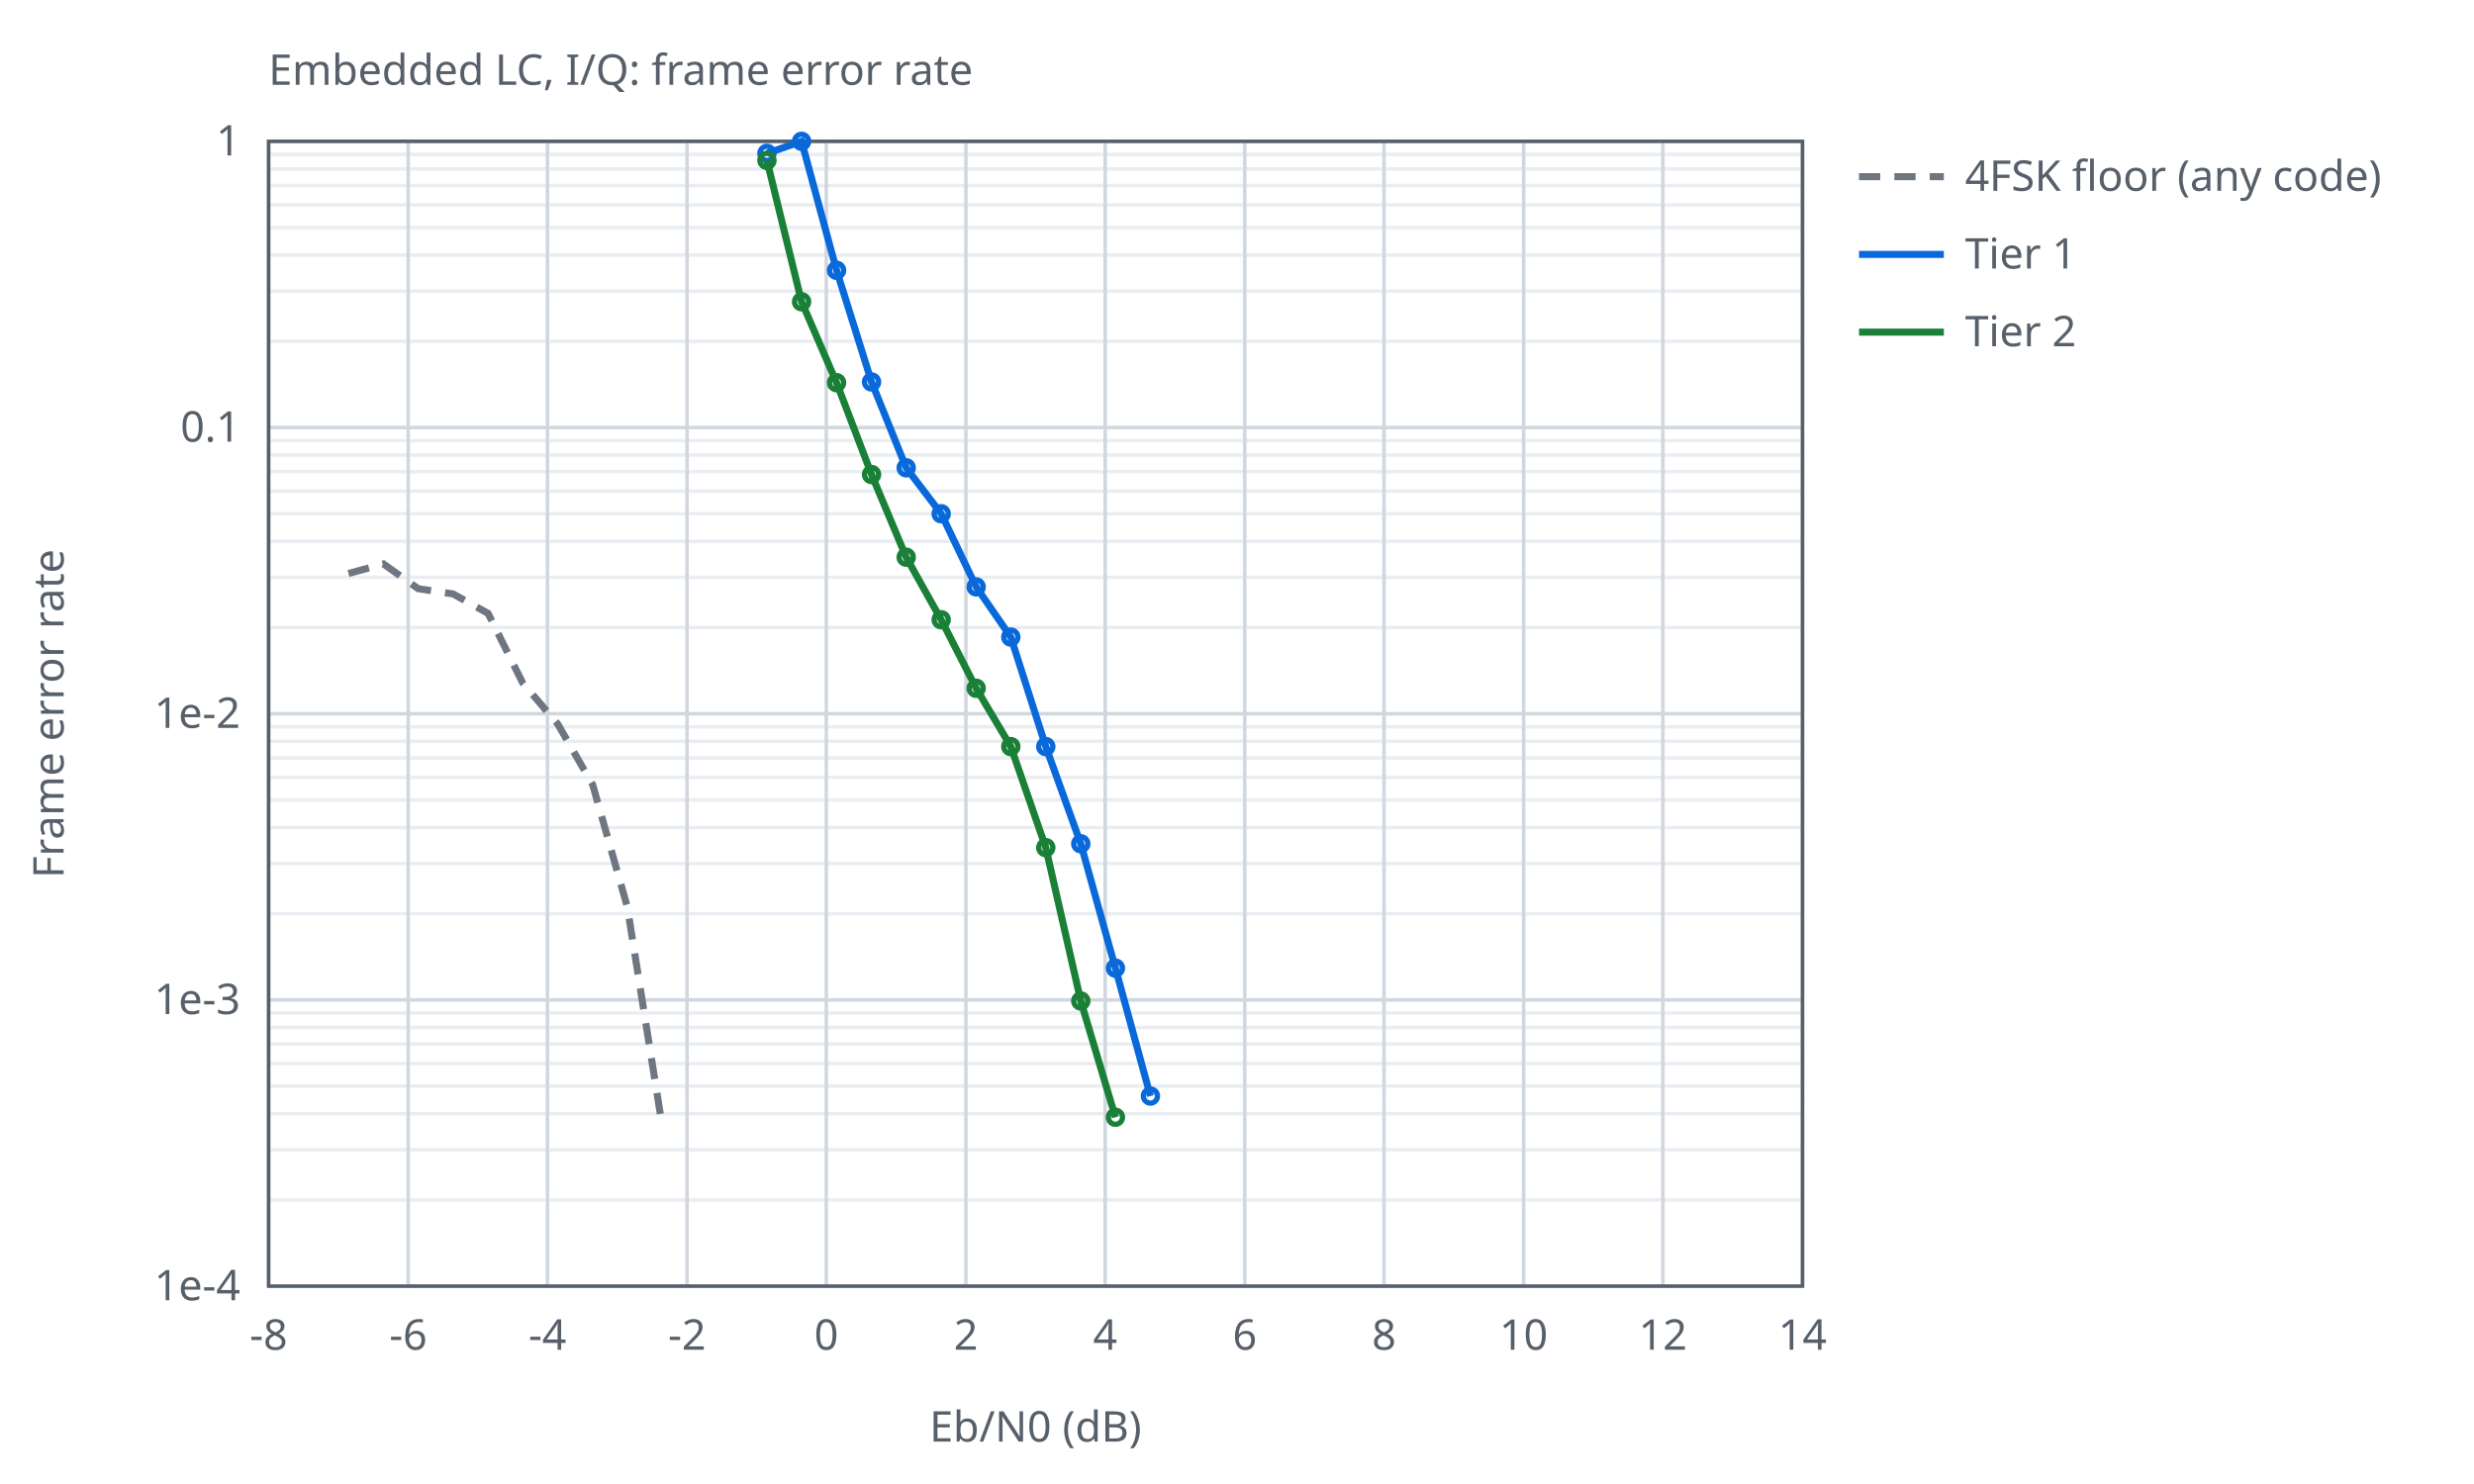
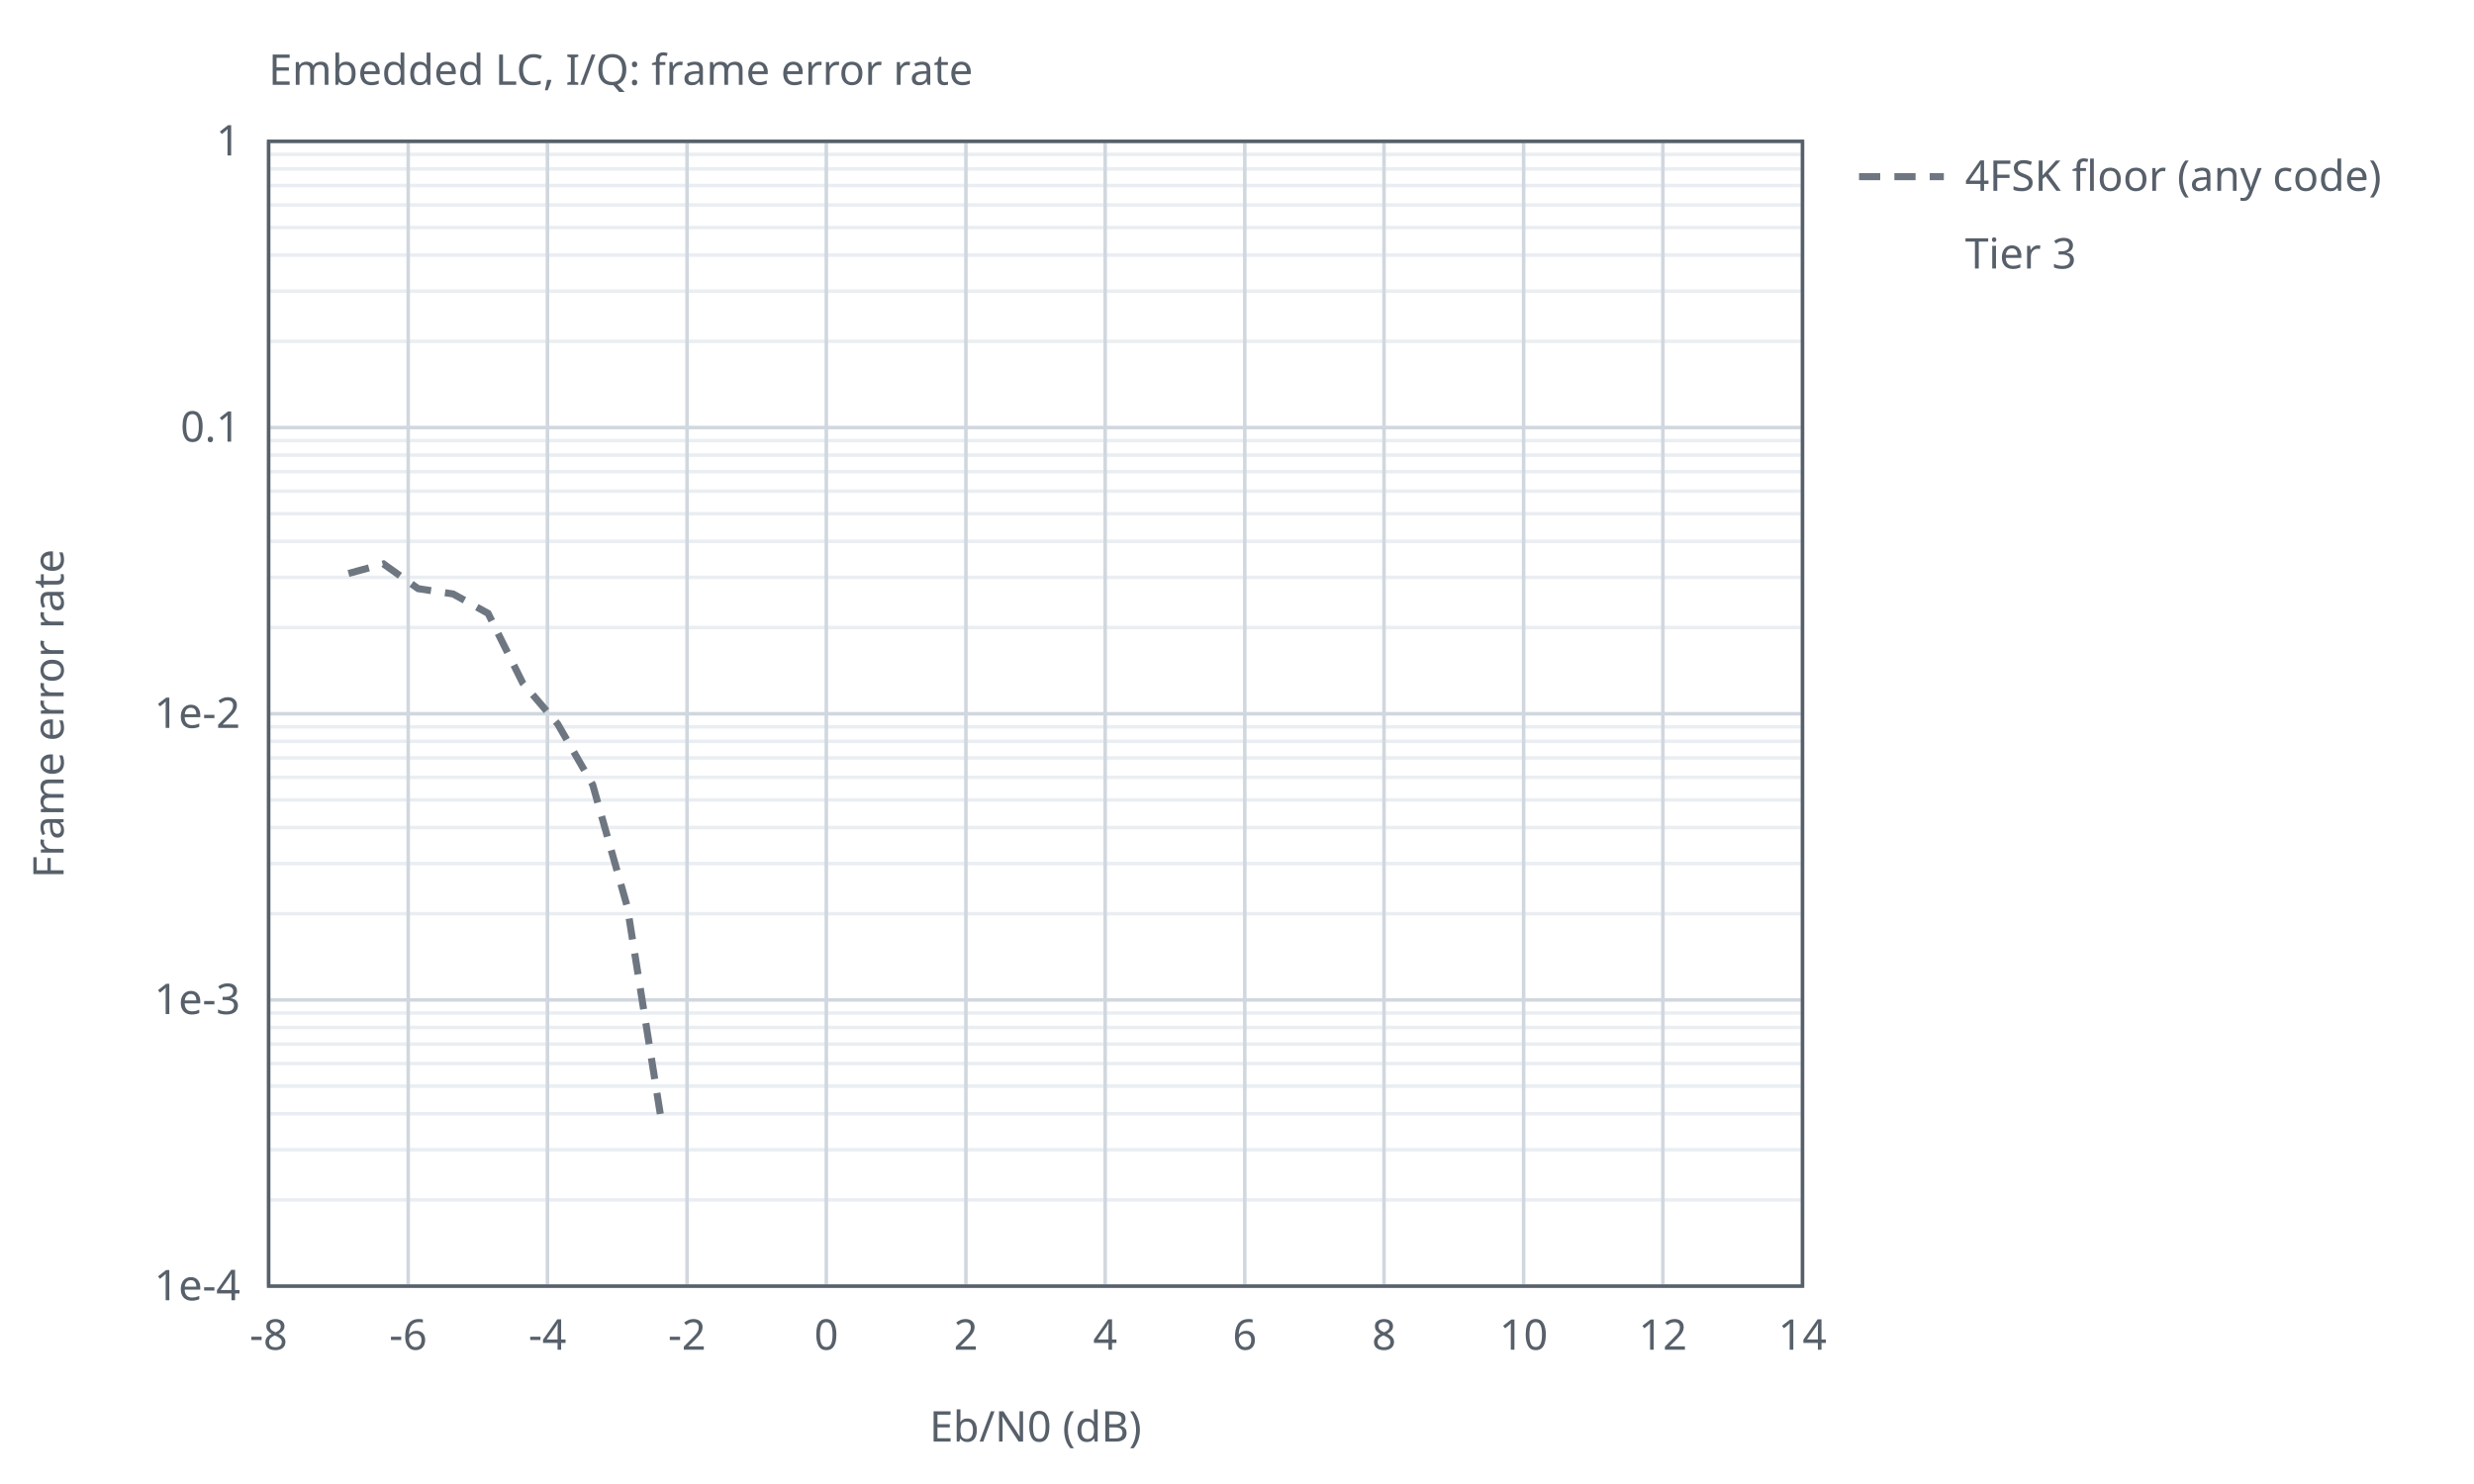
<svg xmlns="http://www.w3.org/2000/svg" width="700" height="420" viewBox="0 0 700 420">
  <style>text{font-family:sans-serif;font-size:12px;fill:#57606a}.ax{stroke:#57606a;stroke-width:1;fill:none}.gr{stroke:#d0d7de;stroke-width:1}.mi{stroke:#eaeef2;stroke-width:1}.r0{stroke:#6e7781}.r1{stroke:#bc4c00}.r2{stroke:#8250df}.s1{stroke:#cf222e}.s2{stroke:#0969da}.s3{stroke:#1a7f37}.l{fill:none;stroke-width:2}.p{fill:none;stroke-width:1.5}@media (prefers-color-scheme:dark){text{fill:#c9d1d9}.ax{stroke:#8b949e}.gr{stroke:#30363d}.mi{stroke:#21262d}.r0{stroke:#8b949e}.r1{stroke:#f0883e}.r2{stroke:#d2a8ff}.s1{stroke:#ff7b72}.s2{stroke:#58a6ff}.s3{stroke:#3fb950}}</style>
  <text x="76.0" y="24">Embedded LC, I/Q: frame error rate</text>
  <line class="mi" x1="76.0" y1="96.6" x2="510.0" y2="96.6" />
  <line class="mi" x1="76.0" y1="82.4" x2="510.0" y2="82.4" />
  <line class="mi" x1="76.0" y1="72.2" x2="510.0" y2="72.2" />
  <line class="mi" x1="76.0" y1="64.4" x2="510.0" y2="64.4" />
  <line class="mi" x1="76.0" y1="58.0" x2="510.0" y2="58.0" />
  <line class="mi" x1="76.0" y1="52.5" x2="510.0" y2="52.5" />
  <line class="mi" x1="76.0" y1="47.8" x2="510.0" y2="47.8" />
  <line class="mi" x1="76.0" y1="43.7" x2="510.0" y2="43.7" />
  <line class="mi" x1="76.0" y1="177.6" x2="510.0" y2="177.6" />
  <line class="mi" x1="76.0" y1="163.4" x2="510.0" y2="163.4" />
  <line class="mi" x1="76.0" y1="153.2" x2="510.0" y2="153.2" />
  <line class="mi" x1="76.0" y1="145.4" x2="510.0" y2="145.4" />
  <line class="mi" x1="76.0" y1="139.0" x2="510.0" y2="139.0" />
  <line class="mi" x1="76.0" y1="133.5" x2="510.0" y2="133.5" />
  <line class="mi" x1="76.0" y1="128.8" x2="510.0" y2="128.8" />
  <line class="mi" x1="76.0" y1="124.7" x2="510.0" y2="124.7" />
  <line class="mi" x1="76.0" y1="258.6" x2="510.0" y2="258.6" />
  <line class="mi" x1="76.0" y1="244.4" x2="510.0" y2="244.4" />
  <line class="mi" x1="76.0" y1="234.2" x2="510.0" y2="234.2" />
  <line class="mi" x1="76.0" y1="226.4" x2="510.0" y2="226.4" />
  <line class="mi" x1="76.0" y1="220.0" x2="510.0" y2="220.0" />
  <line class="mi" x1="76.0" y1="214.5" x2="510.0" y2="214.5" />
  <line class="mi" x1="76.0" y1="209.8" x2="510.0" y2="209.8" />
  <line class="mi" x1="76.0" y1="205.7" x2="510.0" y2="205.7" />
  <line class="mi" x1="76.0" y1="339.6" x2="510.0" y2="339.6" />
  <line class="mi" x1="76.0" y1="325.4" x2="510.0" y2="325.4" />
  <line class="mi" x1="76.0" y1="315.2" x2="510.0" y2="315.2" />
  <line class="mi" x1="76.0" y1="307.4" x2="510.0" y2="307.4" />
  <line class="mi" x1="76.0" y1="301.0" x2="510.0" y2="301.0" />
  <line class="mi" x1="76.0" y1="295.5" x2="510.0" y2="295.5" />
  <line class="mi" x1="76.0" y1="290.8" x2="510.0" y2="290.8" />
  <line class="mi" x1="76.0" y1="286.7" x2="510.0" y2="286.7" />
  <line class="gr" x1="76.0" y1="364.0" x2="76.0" y2="40.0" />
  <text x="76.0" y="382.0" text-anchor="middle">-8</text>
  <line class="gr" x1="115.5" y1="364.0" x2="115.5" y2="40.0" />
  <text x="115.5" y="382.0" text-anchor="middle">-6</text>
  <line class="gr" x1="154.9" y1="364.0" x2="154.9" y2="40.0" />
  <text x="154.9" y="382.0" text-anchor="middle">-4</text>
  <line class="gr" x1="194.4" y1="364.0" x2="194.4" y2="40.0" />
  <text x="194.4" y="382.0" text-anchor="middle">-2</text>
  <line class="gr" x1="233.8" y1="364.0" x2="233.8" y2="40.0" />
  <text x="233.8" y="382.0" text-anchor="middle">0</text>
  <line class="gr" x1="273.3" y1="364.0" x2="273.3" y2="40.0" />
  <text x="273.3" y="382.0" text-anchor="middle">2</text>
  <line class="gr" x1="312.7" y1="364.0" x2="312.7" y2="40.0" />
  <text x="312.7" y="382.0" text-anchor="middle">4</text>
  <line class="gr" x1="352.2" y1="364.0" x2="352.2" y2="40.0" />
  <text x="352.2" y="382.0" text-anchor="middle">6</text>
  <line class="gr" x1="391.6" y1="364.0" x2="391.6" y2="40.0" />
  <text x="391.6" y="382.0" text-anchor="middle">8</text>
  <line class="gr" x1="431.1" y1="364.0" x2="431.1" y2="40.0" />
  <text x="431.1" y="382.0" text-anchor="middle">10</text>
  <line class="gr" x1="470.5" y1="364.0" x2="470.5" y2="40.0" />
  <text x="470.5" y="382.0" text-anchor="middle">12</text>
  <line class="gr" x1="510.0" y1="364.0" x2="510.0" y2="40.0" />
  <text x="510.0" y="382.0" text-anchor="middle">14</text>
  <line class="gr" x1="76.0" y1="40.0" x2="510.0" y2="40.0" />
  <text x="68.0" y="44.0" text-anchor="end">1</text>
  <line class="gr" x1="76.0" y1="121.0" x2="510.0" y2="121.0" />
  <text x="68.0" y="125.0" text-anchor="end">0.1</text>
  <line class="gr" x1="76.0" y1="202.0" x2="510.0" y2="202.0" />
  <text x="68.0" y="206.0" text-anchor="end">1e-2</text>
  <line class="gr" x1="76.0" y1="283.0" x2="510.0" y2="283.0" />
  <text x="68.0" y="287.0" text-anchor="end">1e-3</text>
  <line class="gr" x1="76.0" y1="364.0" x2="510.0" y2="364.0" />
  <text x="68.0" y="368.0" text-anchor="end">1e-4</text>
  <rect class="ax" x="76.0" y="40.0" width="434.0" height="324.0" />
  <text x="293.0" y="408.0" text-anchor="middle">Eb/N0 (dB)</text>
  <text x="18" y="202.0" text-anchor="middle" transform="rotate(-90 18 202.0)">Frame error rate</text>
  <path class="l r0" stroke-dasharray="6 4" d="M98.6,162.3 L108.5,159.6 L118.3,166.6 L128.2,168.1 L138.1,173.6 L147.9,193.3 L157.8,204.9 L167.7,222.1 L177.5,256.7 L187.4,318.9" />
  <line class="l r0" stroke-dasharray="6 4" x1="526.0" y1="50.0" x2="550.0" y2="50.0" />
  <text x="556.0" y="54.0">4FSK floor (any code)</text>
-   <path class="l s2" d="M217.0,43.4 L226.8,40.0 L236.7,76.5 L246.6,108.1 L256.4,132.4 L266.3,145.4 L276.2,166.1 L286.0,180.3 L295.9,211.3 L305.8,238.8 L315.6,274.0 L325.5,310.2" />
-   <circle class="p s2" cx="217.0" cy="43.4" r="2" />
-   <circle class="p s2" cx="226.8" cy="40.0" r="2" />
-   <circle class="p s2" cx="236.7" cy="76.5" r="2" />
-   <circle class="p s2" cx="246.6" cy="108.1" r="2" />
-   <circle class="p s2" cx="256.4" cy="132.4" r="2" />
-   <circle class="p s2" cx="266.3" cy="145.4" r="2" />
-   <circle class="p s2" cx="276.2" cy="166.1" r="2" />
-   <circle class="p s2" cx="286.0" cy="180.3" r="2" />
-   <circle class="p s2" cx="295.9" cy="211.3" r="2" />
-   <circle class="p s2" cx="305.8" cy="238.8" r="2" />
-   <circle class="p s2" cx="315.6" cy="274.0" r="2" />
-   <circle class="p s2" cx="325.5" cy="310.2" r="2" />
-   <line class="l s2" x1="526.0" y1="72.0" x2="550.0" y2="72.0" />
-   <text x="556.0" y="76.0">Tier 1</text>
-   <path class="l s3" d="M217.0,45.4 L226.8,85.4 L236.7,108.3 L246.6,134.3 L256.4,157.7 L266.3,175.4 L276.2,194.8 L286.0,211.3 L295.9,239.9 L305.8,283.3 L315.6,316.2" />
-   <circle class="p s3" cx="217.0" cy="45.4" r="2" />
-   <circle class="p s3" cx="226.8" cy="85.4" r="2" />
-   <circle class="p s3" cx="236.7" cy="108.3" r="2" />
-   <circle class="p s3" cx="246.6" cy="134.3" r="2" />
-   <circle class="p s3" cx="256.4" cy="157.7" r="2" />
-   <circle class="p s3" cx="266.3" cy="175.4" r="2" />
-   <circle class="p s3" cx="276.2" cy="194.8" r="2" />
-   <circle class="p s3" cx="286.0" cy="211.3" r="2" />
-   <circle class="p s3" cx="295.9" cy="239.9" r="2" />
-   <circle class="p s3" cx="305.8" cy="283.3" r="2" />
-   <circle class="p s3" cx="315.6" cy="316.2" r="2" />
-   <line class="l s3" x1="526.0" y1="94.0" x2="550.0" y2="94.0" />
-   <text x="556.0" y="98.0">Tier 2</text>
+   <path class="l s4" d="M217.0,45.4 L226.8,85.4 L236.7,108.3 L246.6,134.3 L256.4,157.7 L266.3,175.4 L276.2,194.8 L286.0,211.3 L295.9,239.9 L305.8,283.3 L315.6,316.2" />
+   <circle class="p s4" cx="217.0" cy="45.4" r="2" />
+   <circle class="p s4" cx="226.8" cy="85.4" r="2" />
+   <circle class="p s4" cx="236.7" cy="108.3" r="2" />
+   <circle class="p s4" cx="246.6" cy="134.3" r="2" />
+   <circle class="p s4" cx="256.4" cy="157.7" r="2" />
+   <circle class="p s4" cx="266.3" cy="175.4" r="2" />
+   <circle class="p s4" cx="276.2" cy="194.8" r="2" />
+   <circle class="p s4" cx="286.0" cy="211.3" r="2" />
+   <circle class="p s4" cx="295.9" cy="239.9" r="2" />
+   <circle class="p s4" cx="305.8" cy="283.3" r="2" />
+   <circle class="p s4" cx="315.6" cy="316.2" r="2" />
+   <line class="l s4" x1="526.0" y1="72.0" x2="550.0" y2="72.0" />
+   <text x="556.0" y="76.0">Tier 3</text>
</svg>
